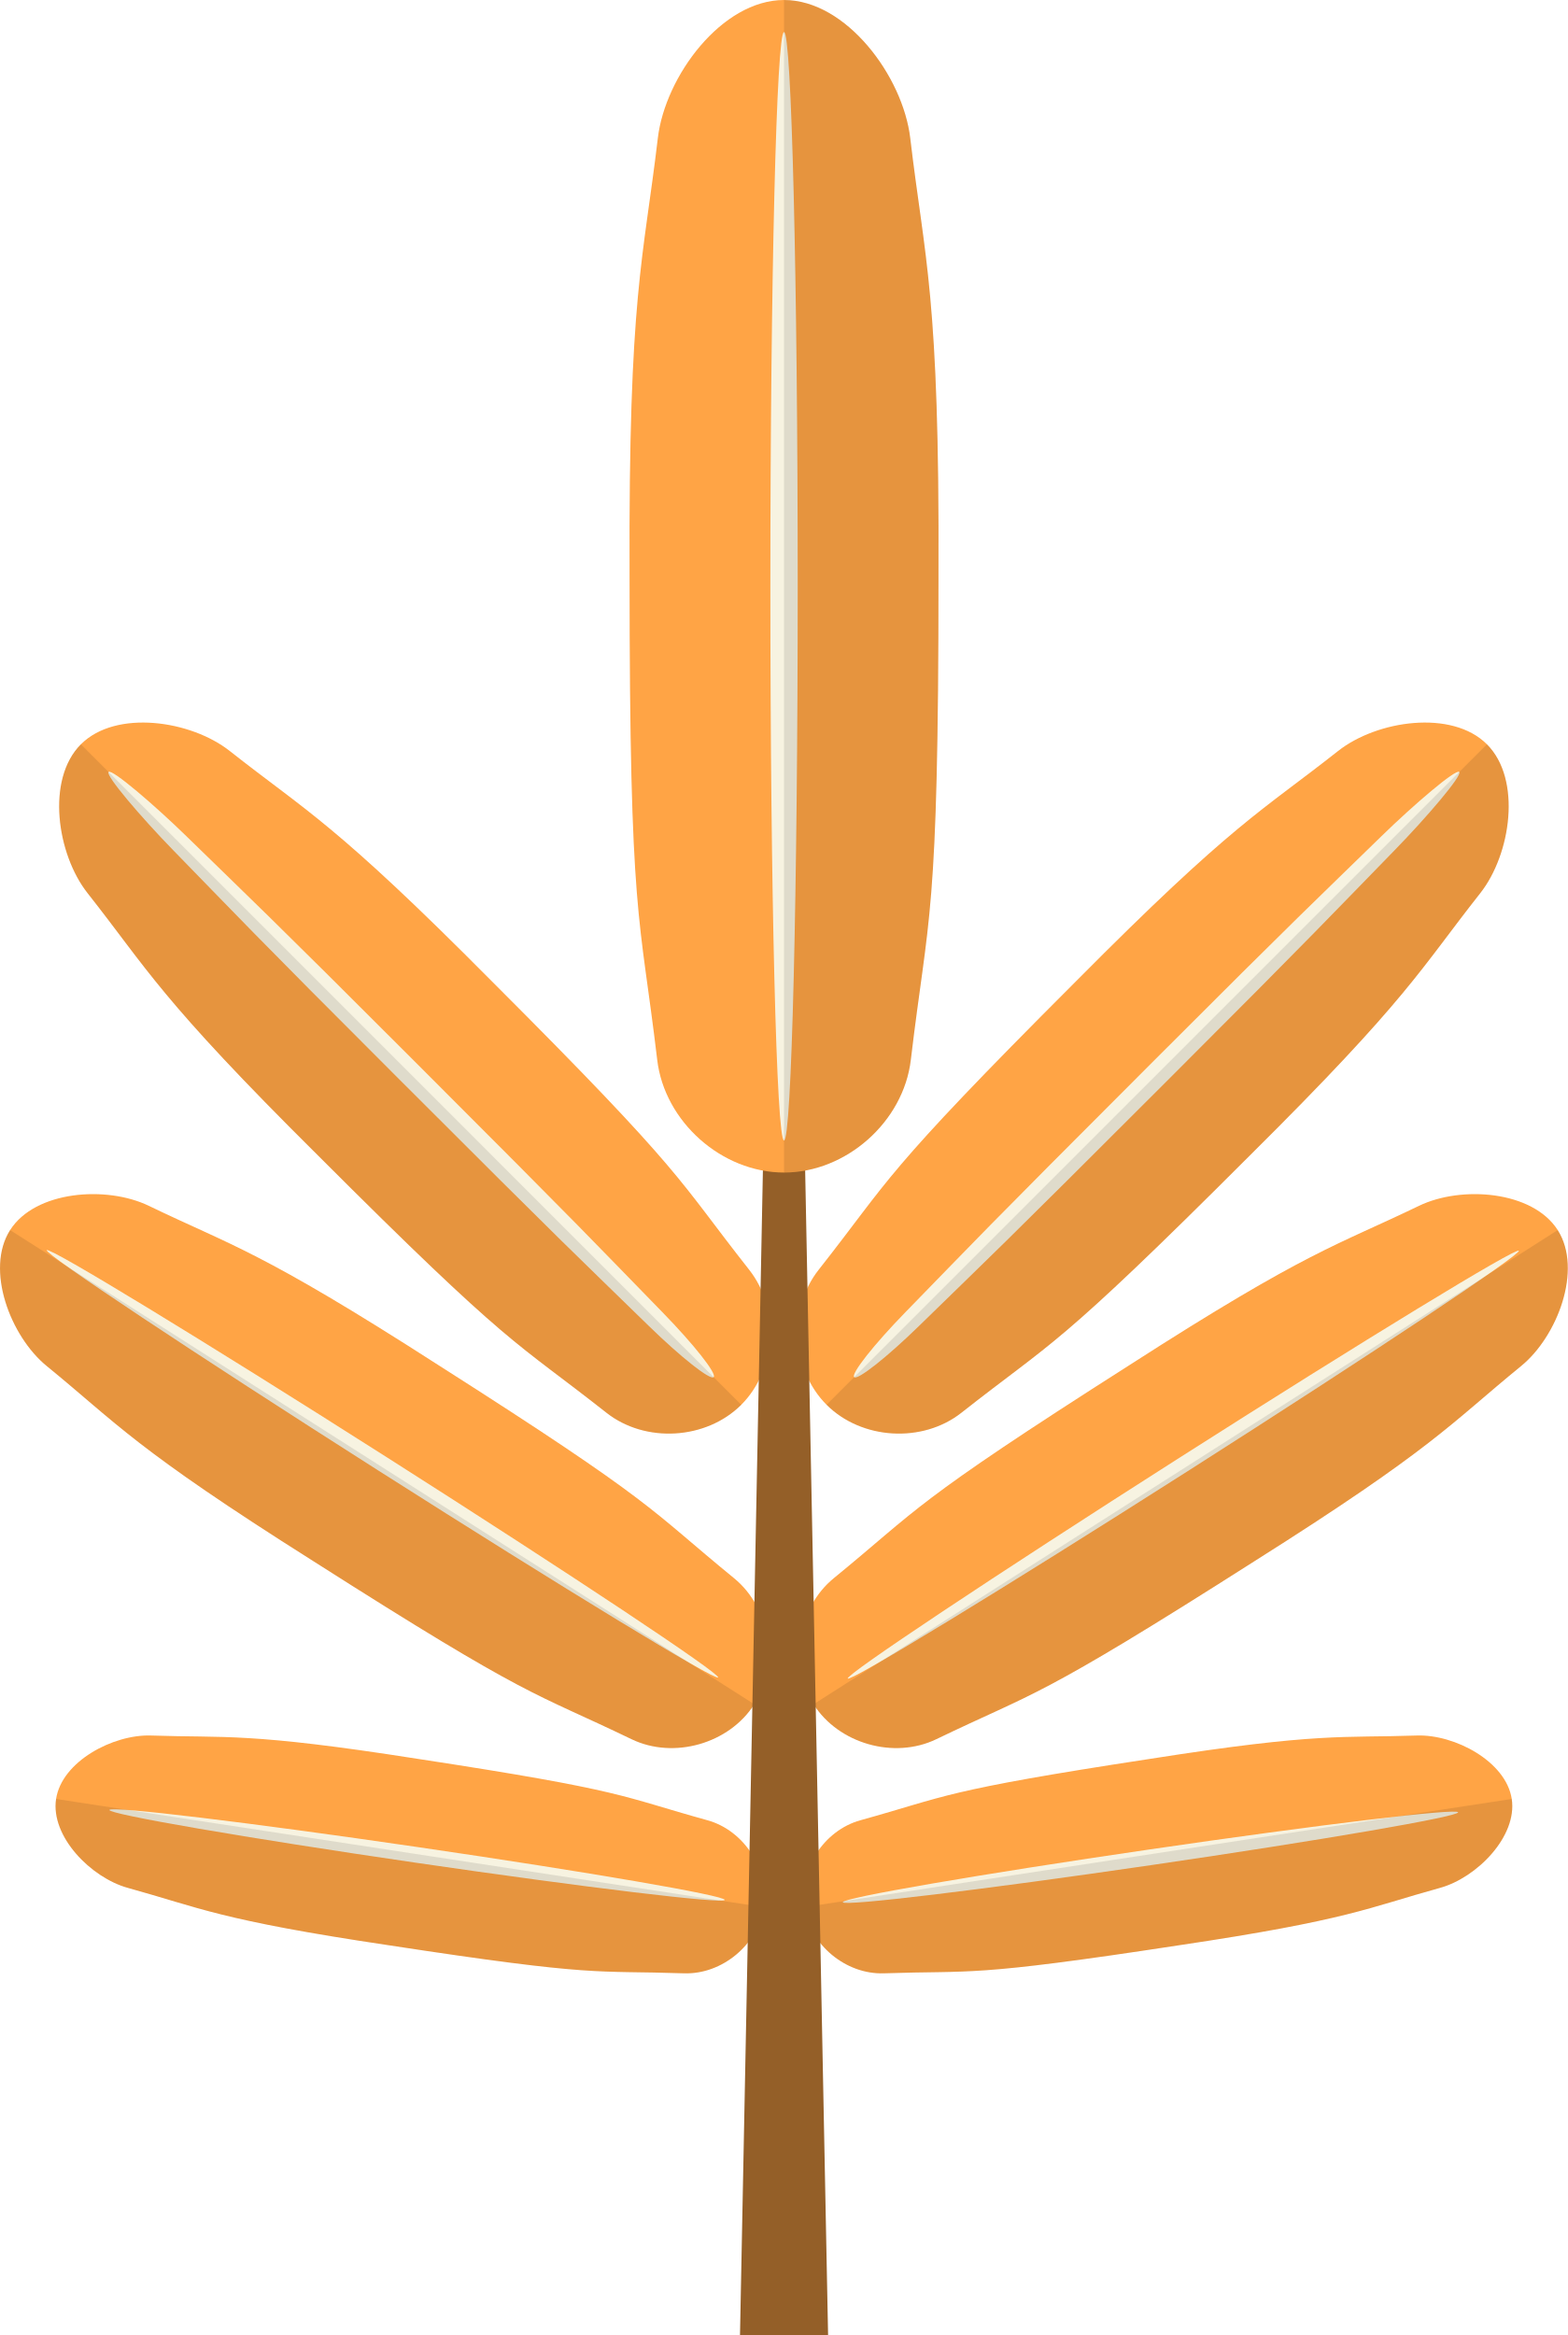
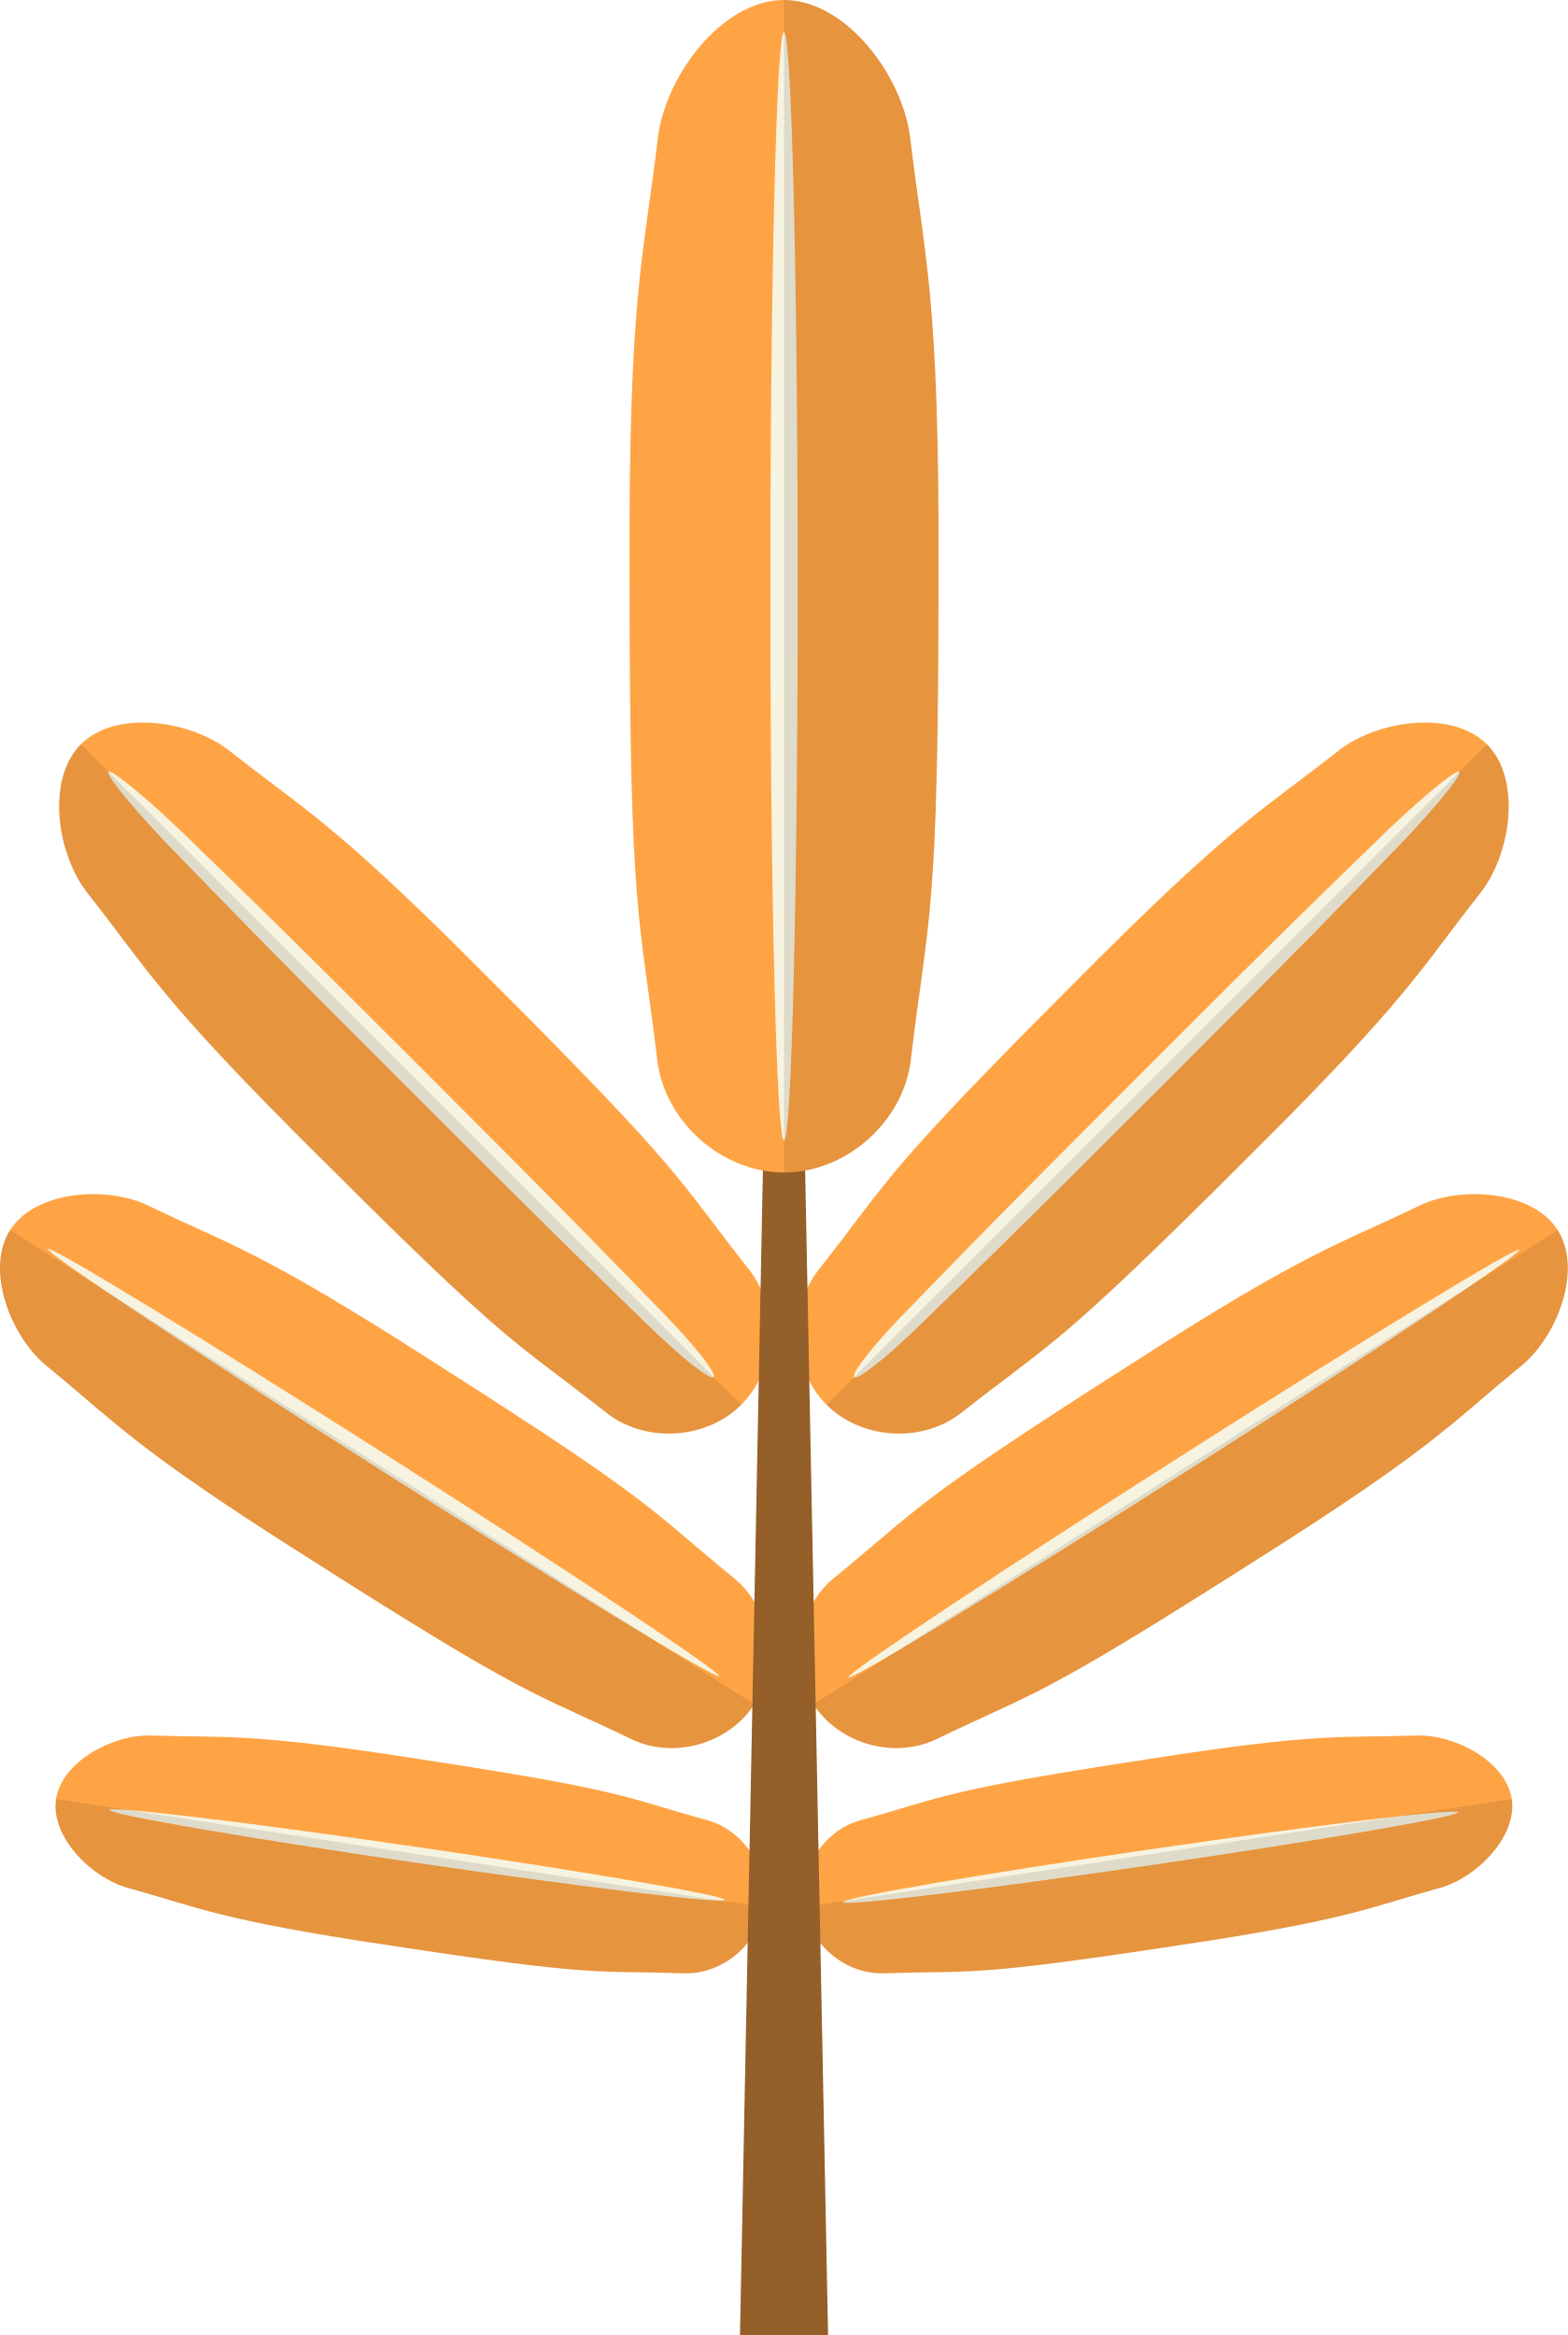
- <svg xmlns="http://www.w3.org/2000/svg" width="31.128mm" height="46.354mm" viewBox="0 0 110.294 164.248" id="svg4197" version="1.1">
-   <defs id="defs4199" />
-   <g id="layer1" transform="translate(-421.9957,-158.8096)">
-     <g transform="translate(2019.351,-2224.917)" id="g545">
-       <g id="g547">
-         <path style="fill:#ffa445" d="m -1545.208,2482.54 c 2.464,-2.464 2.722,-6.745 0.563,-9.486 -5.152,-6.538 -4.338,-6.535 -18.096,-20.288 -11.124,-11.216 -13.052,-11.952 -18.452,-16.213 -2.741,-2.161 -8.009,-2.935 -10.473,-0.471 -2.464,2.464 -1.69,7.732 0.472,10.472 4.26,5.402 4.997,7.328 16.212,18.453 13.753,13.758 13.75,12.944 20.288,18.095 2.741,2.16 7.023,1.902 9.486,-0.562 z" id="path549" />
-         <path style="fill:#f7f3e1" d="m -1547.15,2480.597 c 0.236,-0.236 -1.389,-2.296 -3.607,-4.569 -5.289,-5.422 -4.876,-5.087 -17.481,-17.692 -10.231,-10.241 -11.509,-11.403 -15.99,-15.775 -2.274,-2.219 -5.257,-4.772 -5.493,-4.536 -0.236,0.236 2.318,3.219 4.535,5.493 4.373,4.482 5.535,5.759 15.776,15.99 12.604,12.605 12.27,12.192 17.691,17.482 2.274,2.218 4.334,3.843 4.569,3.607 z" id="path551" />
-         <path style="fill:#ffa445" d="m -1544.292,2503.607 c 1.77,-2.777 1.133,-6.778 -1.422,-8.865 -6.088,-4.978 -5.336,-5.142 -20.839,-15.015 -12.554,-8.071 -14.481,-8.355 -20.337,-11.182 -2.969,-1.433 -7.986,-1.069 -9.756,1.708 -1.768,2.776 0.022,7.478 2.577,9.563 5.035,4.111 6.106,5.737 18.727,13.707 15.499,9.877 15.331,9.127 22.415,12.542 2.97,1.432 6.865,0.318 8.635,-2.458 z" id="path553" />
-         <path style="fill:#ffa445" d="m -1543.631,2517.881 c 0.404,-2.64 -1.379,-5.402 -3.957,-6.114 -6.149,-1.701 -5.645,-2.069 -20.384,-4.32 -11.963,-1.879 -13.486,-1.459 -18.756,-1.641 -2.673,-0.091 -6.279,1.822 -6.683,4.462 -0.404,2.64 2.466,5.543 5.044,6.254 5.083,1.403 6.412,2.259 18.389,4.041 14.738,2.256 14.367,1.754 20.742,1.969 2.674,0.091 5.201,-2.011 5.605,-4.651 z" id="path555" />
-         <ellipse style="fill:#f7f3e1" transform="matrix(-0.5369,0.8437,-0.8437,-0.5369,-315.4749,5146.806)" cx="-1570.396" cy="2486.814" rx="0.554" ry="27.991" id="ellipse557" />
-         <ellipse style="fill:#f7f3e1" transform="matrix(-0.1446,0.9895,-0.9895,-0.1446,693.1379,4429.364)" cx="-1568.055" cy="2514.296" rx="0.554" ry="21.872" id="ellipse559" />
-         <path style="fill:#ffa445" d="m -1539.208,2482.54 c -2.464,-2.464 -2.723,-6.745 -0.563,-9.486 5.151,-6.538 4.337,-6.535 18.096,-20.288 11.124,-11.216 13.052,-11.952 18.452,-16.213 2.74,-2.161 8.009,-2.935 10.473,-0.471 2.463,2.464 1.689,7.732 -0.471,10.472 -4.262,5.402 -4.998,7.328 -16.213,18.453 -13.753,13.758 -13.75,12.944 -20.288,18.095 -2.742,2.16 -7.024,1.902 -9.486,-0.562 z" id="path561" />
-         <path style="fill:#f7f3e1" d="m -1537.267,2480.597 c -0.235,-0.236 1.391,-2.296 3.607,-4.569 5.289,-5.422 4.877,-5.087 17.482,-17.692 10.231,-10.241 11.508,-11.403 15.99,-15.775 2.273,-2.219 5.257,-4.772 5.492,-4.536 0.236,0.236 -2.317,3.219 -4.535,5.493 -4.373,4.482 -5.535,5.759 -15.775,15.99 -12.605,12.605 -12.27,12.192 -17.691,17.482 -2.274,2.218 -4.334,3.843 -4.57,3.607 z" id="path563" />
-         <path style="opacity:0.1" d="m -1492.751,2436.083 c 2.463,2.464 1.689,7.732 -0.471,10.472 -4.262,5.402 -4.998,7.328 -16.213,18.453 -13.753,13.758 -13.75,12.944 -20.288,18.095 -2.741,2.16 -7.022,1.901 -9.485,-0.562 l 46.457,-46.458 z" id="path565" />
-         <path style="fill:#ffa445" d="m -1540.125,2503.607 c -1.769,-2.777 -1.132,-6.778 1.422,-8.865 6.088,-4.978 5.336,-5.142 20.84,-15.015 12.554,-8.071 14.481,-8.355 20.336,-11.182 2.969,-1.433 7.986,-1.069 9.756,1.708 1.768,2.776 -0.021,7.478 -2.576,9.563 -5.035,4.111 -6.107,5.737 -18.727,13.707 -15.5,9.877 -15.332,9.127 -22.415,12.542 -2.971,1.432 -6.866,0.318 -8.636,-2.458 z" id="path567" />
-         <path style="fill:#ffa445" d="m -1540.785,2517.881 c -0.404,-2.64 1.379,-5.402 3.957,-6.114 6.148,-1.701 5.645,-2.069 20.384,-4.32 11.962,-1.879 13.485,-1.459 18.756,-1.641 2.673,-0.091 6.278,1.822 6.683,4.462 0.402,2.64 -2.467,5.543 -5.045,6.254 -5.082,1.403 -6.412,2.259 -18.389,4.041 -14.738,2.256 -14.367,1.754 -20.742,1.969 -2.674,0.091 -5.201,-2.011 -5.604,-4.651 z" id="path569" />
-         <ellipse style="fill:#f7f3e1" transform="matrix(0.5375,0.8433,-0.8433,0.5375,1396.805,2426.861)" cx="-1514.02" cy="2486.814" rx="0.554" ry="27.991" id="ellipse571" />
-         <path style="opacity:0.1" d="m -1487.771,2470.253 c 1.768,2.776 -0.021,7.478 -2.576,9.563 -5.035,4.111 -6.107,5.737 -18.727,13.707 -15.5,9.877 -15.332,9.127 -22.415,12.542 -2.972,1.432 -6.866,0.318 -8.636,-2.458 l 52.354,-33.354 z" id="path573" />
-         <ellipse style="fill:#f7f3e1" transform="matrix(0.1446,0.9895,-0.9895,0.1446,1190.739,3651.242)" cx="-1516.361" cy="2514.296" rx="0.554" ry="21.873" id="ellipse575" />
-         <path style="opacity:0.1" d="m -1491.005,2510.269 c 0.402,2.64 -2.467,5.543 -5.045,6.254 -5.082,1.403 -6.412,2.259 -18.389,4.041 -14.738,2.256 -14.367,1.754 -20.742,1.969 -2.674,0.09 -5.201,-2.012 -5.604,-4.652 l 49.78,-7.612 z" id="path577" />
-         <path style="opacity:0.1" d="m -1591.665,2436.083 c -2.464,2.464 -1.69,7.732 0.472,10.472 4.26,5.402 4.997,7.328 16.212,18.453 13.753,13.758 13.75,12.944 20.288,18.095 2.74,2.16 7.021,1.901 9.485,-0.562 l -46.457,-46.458 z" id="path579" />
-         <path style="opacity:0.1" d="m -1596.646,2470.253 c -1.768,2.776 0.022,7.478 2.577,9.563 5.035,4.111 6.106,5.737 18.727,13.707 15.499,9.877 15.331,9.127 22.415,12.542 2.971,1.432 6.865,0.318 8.635,-2.458 l -52.354,-33.354 z" id="path581" />
-         <path style="opacity:0.1" d="m -1593.411,2510.269 c -0.403,2.64 2.466,5.543 5.044,6.254 5.083,1.403 6.412,2.259 18.389,4.041 14.738,2.256 14.367,1.754 20.742,1.969 2.674,0.09 5.201,-2.012 5.604,-4.652 l -49.779,-7.612 z" id="path583" />
-         <polygon style="fill:#945f28" points="-1539.101,2547.975 -1545.298,2547.975 -1542.907,2426.438 -1541.494,2426.438 " id="polygon585" />
-         <path style="fill:#ffa445" d="m -1542.201,2466.205 c 4.375,0 8.404,-3.571 8.92,-7.921 1.23,-10.376 1.952,-9.65 1.947,-34.072 0.08,-19.832 -0.977,-22.194 -1.988,-30.772 -0.514,-4.35 -4.504,-9.713 -8.879,-9.713 -4.374,0 -8.363,5.363 -8.877,9.713 -1.013,8.579 -2.069,10.941 -1.989,30.772 0,24.421 0.716,23.696 1.946,34.072 0.517,4.351 4.546,7.921 8.92,7.921 z" id="path587" />
-         <ellipse style="fill:#f7f3e1" cx="-1542.2" cy="2424.966" rx="0.962" ry="38.982" id="ellipse589" />
-         <path style="opacity:0.1" d="m -1542.201,2466.205 c 4.375,0 8.404,-3.571 8.92,-7.921 1.23,-10.376 1.952,-9.65 1.947,-34.072 0.08,-19.832 -0.977,-22.194 -1.988,-30.772 -0.514,-4.35 -4.504,-9.713 -8.879,-9.713 l 0,82.478 z" id="path591" />
-       </g>
-     </g>
+ <svg xmlns="http://www.w3.org/2000/svg" width="117.647" height="175.198" viewBox="0 0 110.294 164.248">
+   <g transform="translate(1597.356 -2383.727)">
+     <path d="M-1545.208 2482.54c2.464-2.464 2.722-6.745.563-9.486-5.152-6.538-4.338-6.535-18.096-20.288-11.124-11.216-13.052-11.952-18.452-16.213-2.741-2.161-8.009-2.935-10.473-.471-2.464 2.464-1.69 7.732.472 10.472 4.26 5.402 4.997 7.328 16.212 18.453 13.753 13.758 13.75 12.944 20.288 18.095 2.741 2.16 7.023 1.902 9.486-.562z" fill="#ffa445" />
+     <path d="M-1547.15 2480.597c.236-.236-1.389-2.296-3.607-4.569-5.289-5.422-4.876-5.087-17.481-17.692-10.231-10.241-11.509-11.403-15.99-15.775-2.274-2.219-5.257-4.772-5.493-4.536-.236.236 2.318 3.219 4.535 5.493 4.373 4.482 5.535 5.759 15.776 15.99 12.604 12.605 12.27 12.192 17.691 17.482 2.274 2.218 4.334 3.843 4.569 3.607z" fill="#f7f3e1" />
+     <path d="M-1544.292 2503.607c1.77-2.777 1.133-6.778-1.422-8.865-6.088-4.978-5.336-5.142-20.839-15.015-12.554-8.071-14.481-8.355-20.337-11.182-2.969-1.433-7.986-1.069-9.756 1.708-1.768 2.776.022 7.478 2.577 9.563 5.035 4.111 6.106 5.737 18.727 13.707 15.499 9.877 15.331 9.127 22.415 12.542 2.97 1.432 6.865.318 8.635-2.458zM-1543.631 2517.881c.404-2.64-1.379-5.402-3.957-6.114-6.149-1.701-5.645-2.069-20.384-4.32-11.963-1.879-13.486-1.459-18.756-1.641-2.673-.091-6.279 1.822-6.683 4.462-.404 2.64 2.466 5.543 5.044 6.254 5.083 1.403 6.412 2.259 18.389 4.041 14.738 2.256 14.367 1.754 20.742 1.969 2.674.091 5.201-2.011 5.605-4.651z" fill="#ffa445" />
+     <ellipse transform="scale(-1) rotate(-57.529 -4529.955 -2860.619)" cx="-1570.396" cy="2486.814" rx=".554" ry="27.991" fill="#f7f3e1" />
+     <ellipse transform="rotate(98.314 -1567.998 2514.268)" cx="-1568.055" cy="2514.296" rx=".554" ry="21.872" fill="#f7f3e1" />
+     <path d="M-1539.208 2482.54c-2.464-2.464-2.723-6.745-.563-9.486 5.151-6.538 4.337-6.535 18.096-20.288 11.124-11.216 13.052-11.952 18.452-16.213 2.74-2.161 8.009-2.935 10.473-.471 2.463 2.464 1.689 7.732-.471 10.472-4.262 5.402-4.998 7.328-16.213 18.453-13.753 13.758-13.75 12.944-20.288 18.095-2.742 2.16-7.024 1.902-9.486-.562z" fill="#ffa445" />
+     <path d="M-1537.267 2480.597c-.235-.236 1.391-2.296 3.607-4.569 5.289-5.422 4.877-5.087 17.482-17.692 10.231-10.241 11.508-11.403 15.99-15.775 2.273-2.219 5.257-4.772 5.492-4.536.236.236-2.317 3.219-4.535 5.493-4.373 4.482-5.535 5.759-15.775 15.99-12.605 12.605-12.27 12.192-17.691 17.482-2.274 2.218-4.334 3.843-4.57 3.607z" fill="#f7f3e1" />
+     <path d="M-1492.751 2436.083c2.463 2.464 1.689 7.732-.471 10.472-4.262 5.402-4.998 7.328-16.213 18.453-13.753 13.758-13.75 12.944-20.288 18.095-2.741 2.16-7.022 1.901-9.485-.562l46.457-46.458z" opacity=".1" />
+     <path d="M-1540.125 2503.607c-1.769-2.777-1.132-6.778 1.422-8.865 6.088-4.978 5.336-5.142 20.84-15.015 12.554-8.071 14.481-8.355 20.336-11.182 2.969-1.433 7.986-1.069 9.756 1.708 1.768 2.776-.021 7.478-2.576 9.563-5.035 4.111-6.107 5.737-18.727 13.707-15.5 9.877-15.332 9.127-22.415 12.542-2.971 1.432-6.866.318-8.636-2.458zM-1540.785 2517.881c-.404-2.64 1.379-5.402 3.957-6.114 6.148-1.701 5.645-2.069 20.384-4.32 11.962-1.879 13.485-1.459 18.756-1.641 2.673-.091 6.278 1.822 6.683 4.462.402 2.64-2.467 5.543-5.045 6.254-5.082 1.403-6.412 2.259-18.389 4.041-14.738 2.256-14.367 1.754-20.742 1.969-2.674.091-5.201-2.011-5.604-4.651z" fill="#ffa445" />
+     <ellipse transform="rotate(57.488 -1513.915 2486.703)" cx="-1514.02" cy="2486.814" rx=".554" ry="27.991" fill="#f7f3e1" />
+     <path d="M-1487.771 2470.253c1.768 2.776-.021 7.478-2.576 9.563-5.035 4.111-6.107 5.737-18.727 13.707-15.5 9.877-15.332 9.127-22.415 12.542-2.972 1.432-6.866.318-8.636-2.458l52.354-33.354z" opacity=".1" />
+     <ellipse transform="rotate(81.686 -1516.434 2514.297)" cx="-1516.361" cy="2514.296" rx=".554" ry="21.873" fill="#f7f3e1" />
+     <path d="M-1491.005 2510.269c.402 2.64-2.467 5.543-5.045 6.254-5.082 1.403-6.412 2.259-18.389 4.041-14.738 2.256-14.367 1.754-20.742 1.969-2.674.09-5.201-2.012-5.604-4.652l49.78-7.612zM-1591.665 2436.083c-2.464 2.464-1.69 7.732.472 10.472 4.26 5.402 4.997 7.328 16.212 18.453 13.753 13.758 13.75 12.944 20.288 18.095 2.74 2.16 7.021 1.901 9.485-.562l-46.457-46.458zM-1596.646 2470.253c-1.768 2.776.022 7.478 2.577 9.563 5.035 4.111 6.106 5.737 18.727 13.707 15.499 9.877 15.331 9.127 22.415 12.542 2.971 1.432 6.865.318 8.635-2.458l-52.354-33.354zM-1593.411 2510.269c-.403 2.64 2.466 5.543 5.044 6.254 5.083 1.403 6.412 2.259 18.389 4.041 14.738 2.256 14.367 1.754 20.742 1.969 2.674.09 5.201-2.012 5.604-4.652l-49.779-7.612z" opacity=".1" />
+     <path fill="#945f28" d="M-1539.101 2547.975h-6.197l2.391-121.537h1.413z" />
+     <path d="M-1542.201 2466.205c4.375 0 8.404-3.571 8.92-7.921 1.23-10.376 1.952-9.65 1.947-34.072.08-19.832-.977-22.194-1.988-30.772-.514-4.35-4.504-9.713-8.879-9.713-4.374 0-8.363 5.363-8.877 9.713-1.013 8.579-2.069 10.941-1.989 30.772 0 24.421.716 23.696 1.946 34.072.517 4.351 4.546 7.921 8.92 7.921z" fill="#ffa445" />
+     <ellipse cx="-1542.2" cy="2424.966" rx=".962" ry="38.982" fill="#f7f3e1" />
+     <path d="M-1542.201 2466.205c4.375 0 8.404-3.571 8.92-7.921 1.23-10.376 1.952-9.65 1.947-34.072.08-19.832-.977-22.194-1.988-30.772-.514-4.35-4.504-9.713-8.879-9.713v82.478z" opacity=".1" />
  </g>
</svg>
